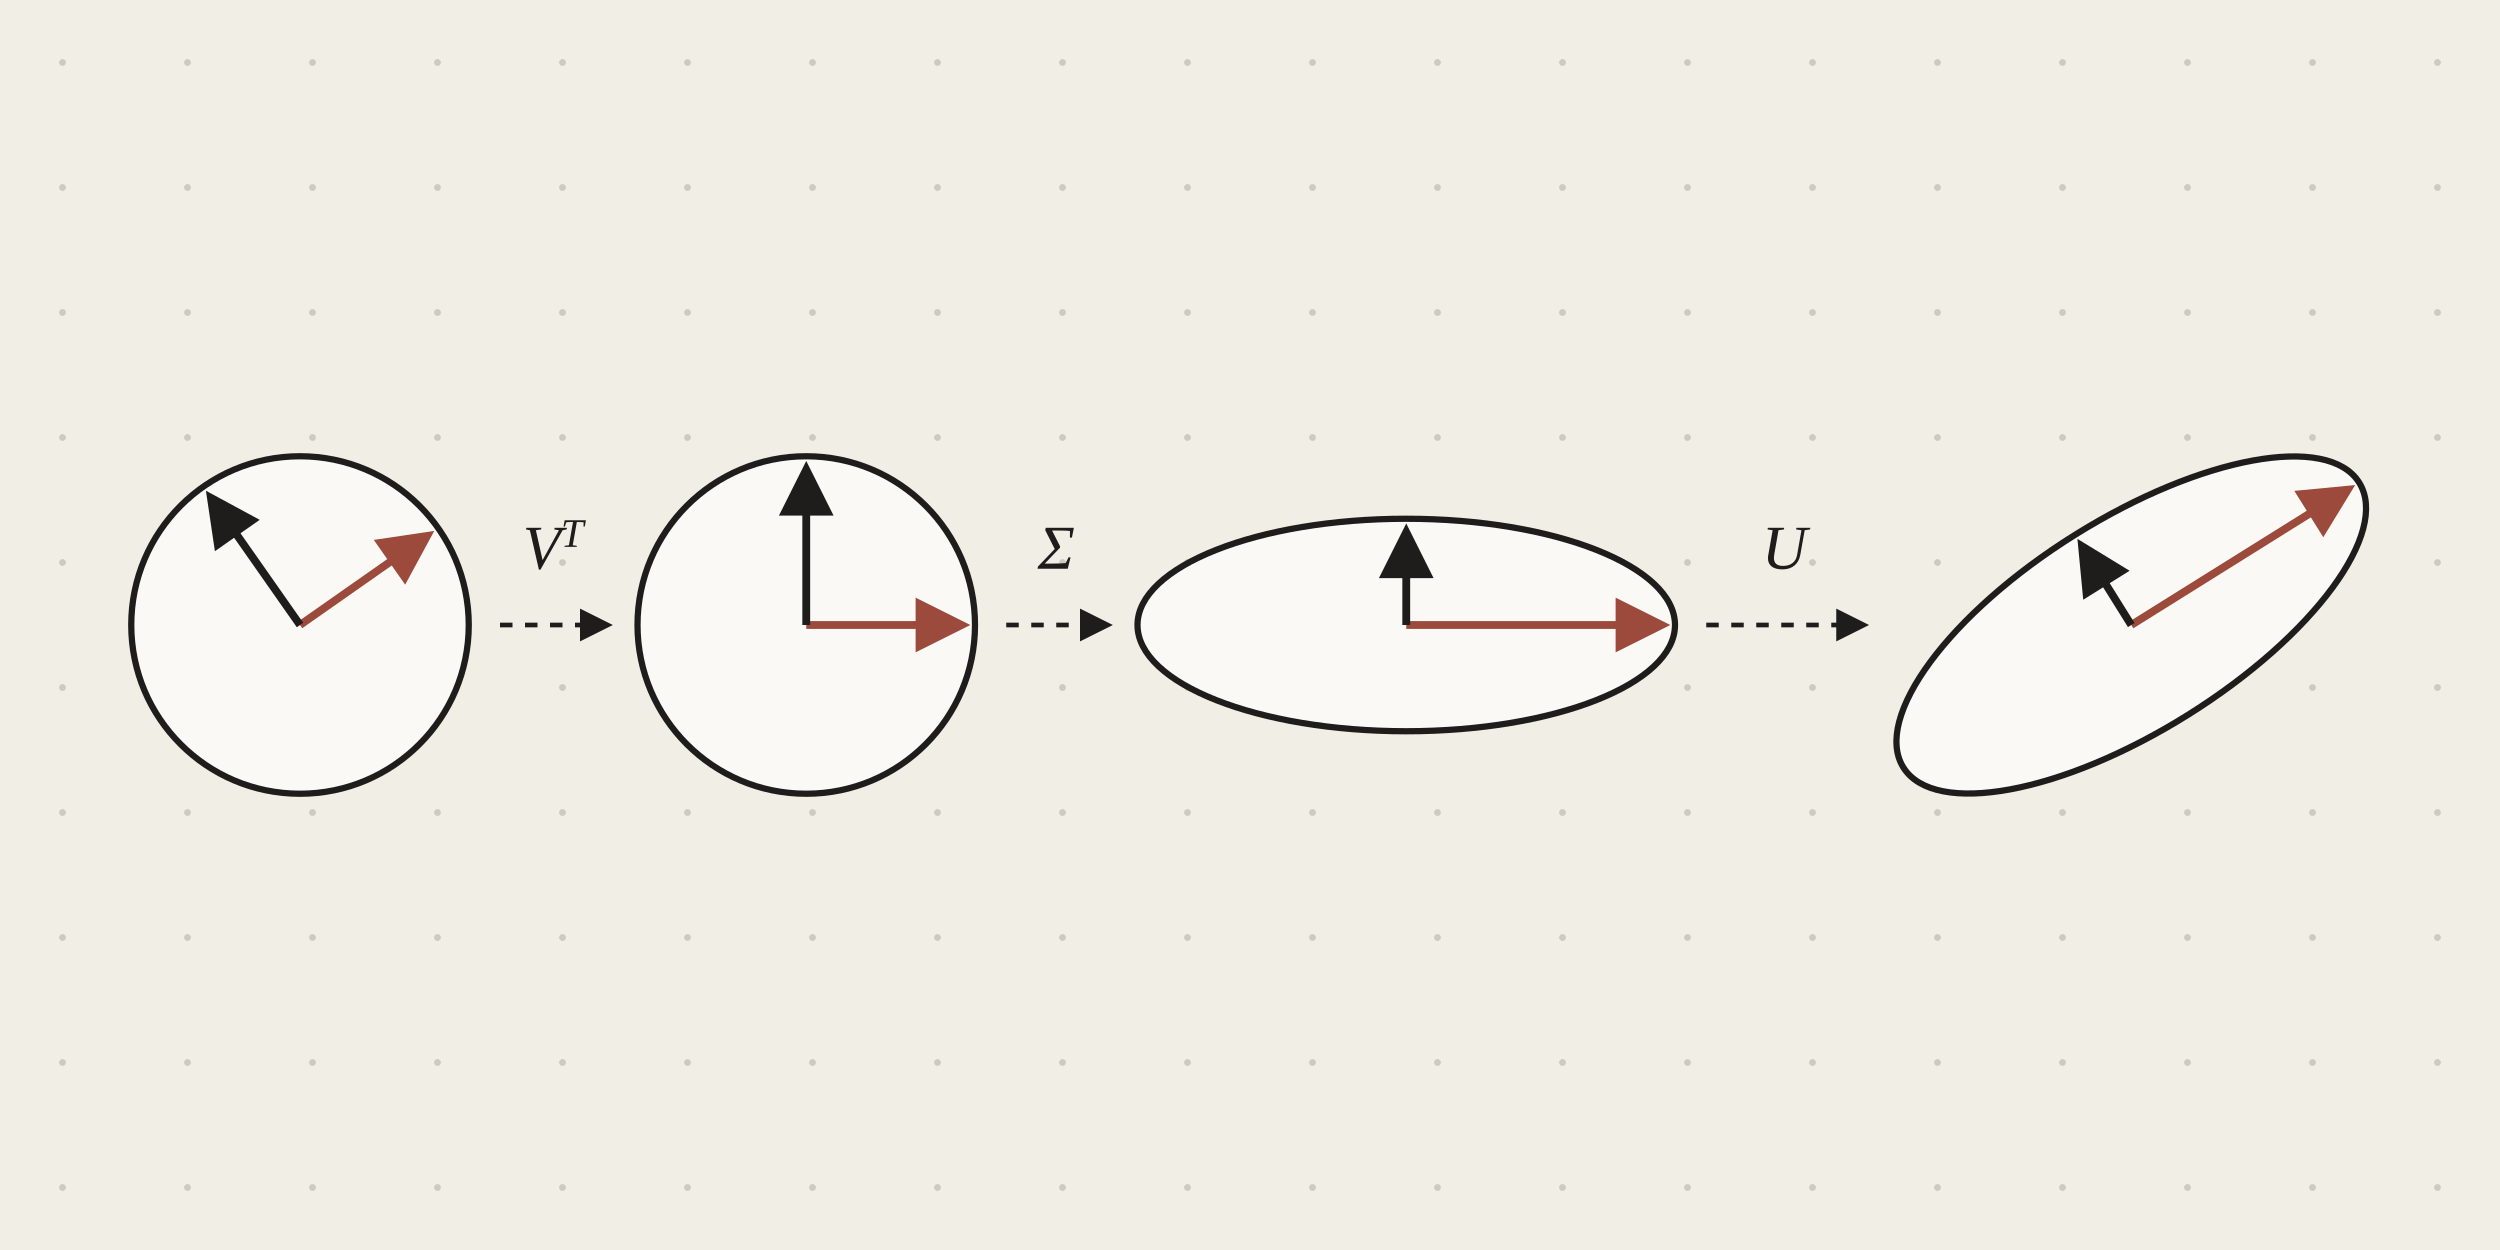
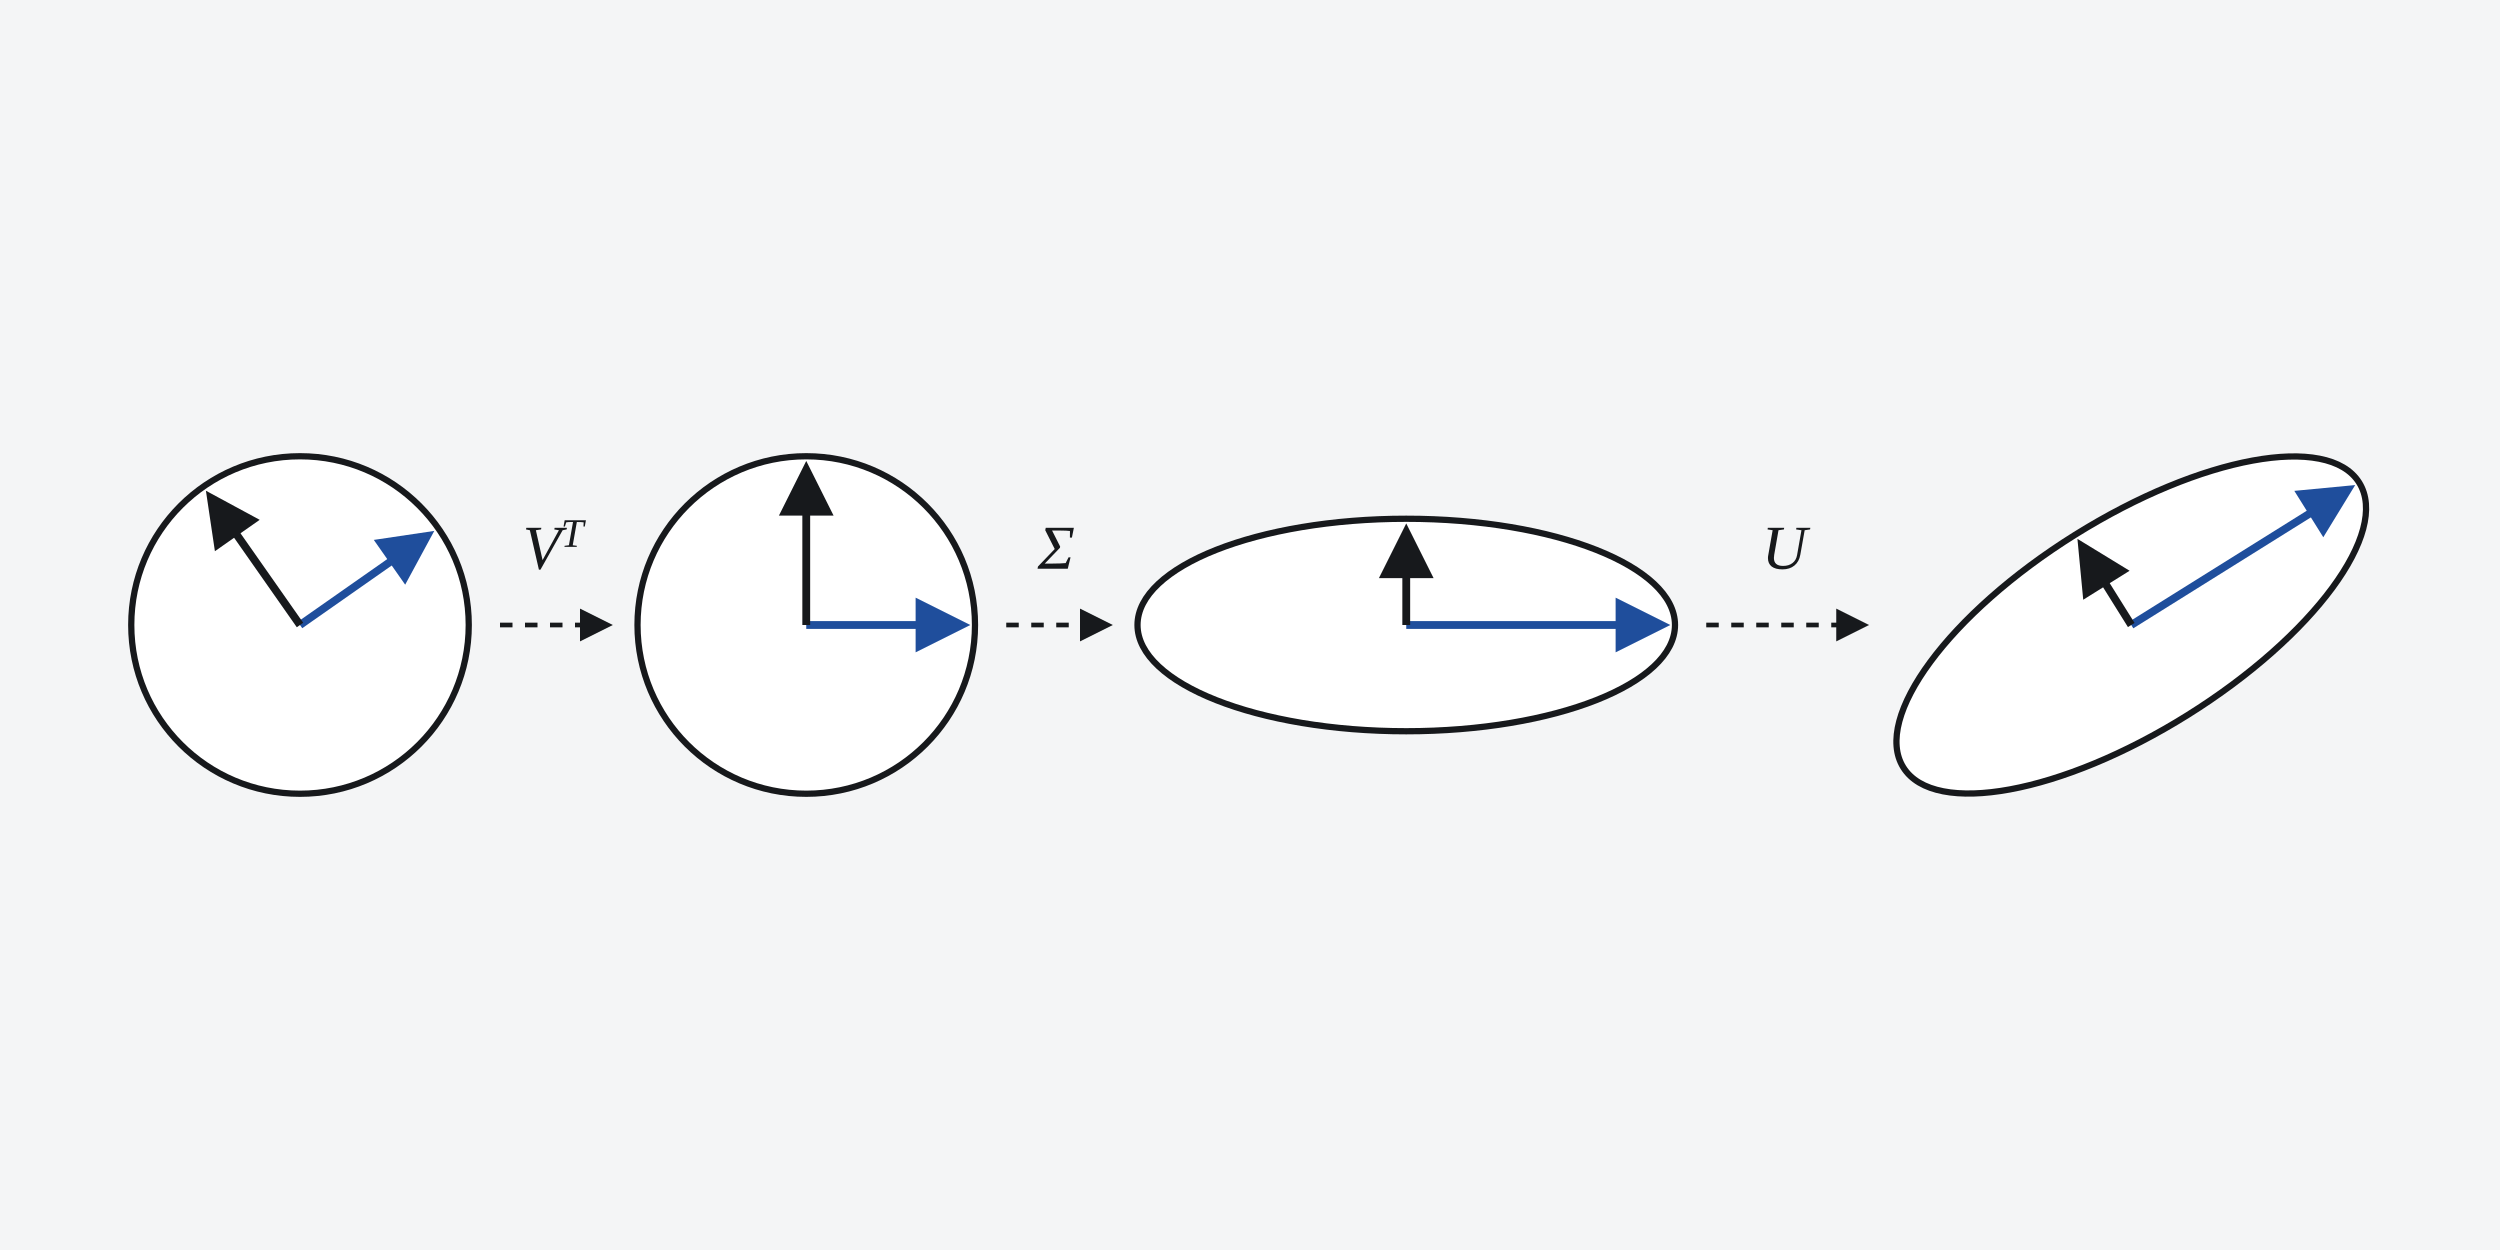
<svg xmlns="http://www.w3.org/2000/svg" viewBox="0 0 800 400" width="800" height="400" role="img" aria-label="A unit circle is rotated, stretched into an ellipse, and rotated again: the three steps of the singular value decomposition">
-   <rect width="800" height="400" fill="#f1eee6" />
-   <g fill="#cfcac0">
-     <circle cx="20" cy="20" r="1.1" />
-     <circle cx="60" cy="20" r="1.1" />
-     <circle cx="100" cy="20" r="1.1" />
-     <circle cx="140" cy="20" r="1.1" />
-     <circle cx="180" cy="20" r="1.1" />
-     <circle cx="220" cy="20" r="1.1" />
-     <circle cx="260" cy="20" r="1.1" />
-     <circle cx="300" cy="20" r="1.1" />
-     <circle cx="340" cy="20" r="1.1" />
-     <circle cx="380" cy="20" r="1.1" />
-     <circle cx="420" cy="20" r="1.1" />
-     <circle cx="460" cy="20" r="1.1" />
-     <circle cx="500" cy="20" r="1.1" />
-     <circle cx="540" cy="20" r="1.1" />
-     <circle cx="580" cy="20" r="1.1" />
-     <circle cx="620" cy="20" r="1.1" />
-     <circle cx="660" cy="20" r="1.1" />
-     <circle cx="700" cy="20" r="1.1" />
-     <circle cx="740" cy="20" r="1.1" />
-     <circle cx="780" cy="20" r="1.1" />
-     <circle cx="20" cy="60" r="1.1" />
-     <circle cx="60" cy="60" r="1.1" />
-     <circle cx="100" cy="60" r="1.1" />
-     <circle cx="140" cy="60" r="1.1" />
-     <circle cx="180" cy="60" r="1.1" />
-     <circle cx="220" cy="60" r="1.1" />
-     <circle cx="260" cy="60" r="1.1" />
-     <circle cx="300" cy="60" r="1.1" />
-     <circle cx="340" cy="60" r="1.1" />
-     <circle cx="380" cy="60" r="1.1" />
-     <circle cx="420" cy="60" r="1.1" />
-     <circle cx="460" cy="60" r="1.1" />
-     <circle cx="500" cy="60" r="1.1" />
-     <circle cx="540" cy="60" r="1.1" />
-     <circle cx="580" cy="60" r="1.1" />
-     <circle cx="620" cy="60" r="1.1" />
-     <circle cx="660" cy="60" r="1.1" />
-     <circle cx="700" cy="60" r="1.1" />
-     <circle cx="740" cy="60" r="1.1" />
-     <circle cx="780" cy="60" r="1.1" />
-     <circle cx="20" cy="100" r="1.1" />
-     <circle cx="60" cy="100" r="1.1" />
-     <circle cx="100" cy="100" r="1.1" />
-     <circle cx="140" cy="100" r="1.1" />
-     <circle cx="180" cy="100" r="1.1" />
-     <circle cx="220" cy="100" r="1.1" />
-     <circle cx="260" cy="100" r="1.1" />
-     <circle cx="300" cy="100" r="1.1" />
-     <circle cx="340" cy="100" r="1.1" />
-     <circle cx="380" cy="100" r="1.1" />
-     <circle cx="420" cy="100" r="1.1" />
-     <circle cx="460" cy="100" r="1.1" />
-     <circle cx="500" cy="100" r="1.1" />
-     <circle cx="540" cy="100" r="1.1" />
-     <circle cx="580" cy="100" r="1.1" />
-     <circle cx="620" cy="100" r="1.1" />
-     <circle cx="660" cy="100" r="1.1" />
-     <circle cx="700" cy="100" r="1.1" />
-     <circle cx="740" cy="100" r="1.1" />
-     <circle cx="780" cy="100" r="1.1" />
-     <circle cx="20" cy="140" r="1.1" />
-     <circle cx="60" cy="140" r="1.1" />
-     <circle cx="100" cy="140" r="1.1" />
-     <circle cx="140" cy="140" r="1.1" />
-     <circle cx="180" cy="140" r="1.1" />
-     <circle cx="220" cy="140" r="1.1" />
-     <circle cx="260" cy="140" r="1.1" />
-     <circle cx="300" cy="140" r="1.1" />
-     <circle cx="340" cy="140" r="1.1" />
-     <circle cx="380" cy="140" r="1.1" />
-     <circle cx="420" cy="140" r="1.1" />
-     <circle cx="460" cy="140" r="1.1" />
-     <circle cx="500" cy="140" r="1.1" />
-     <circle cx="540" cy="140" r="1.1" />
-     <circle cx="580" cy="140" r="1.1" />
-     <circle cx="620" cy="140" r="1.1" />
-     <circle cx="660" cy="140" r="1.1" />
-     <circle cx="700" cy="140" r="1.1" />
-     <circle cx="740" cy="140" r="1.1" />
-     <circle cx="780" cy="140" r="1.1" />
-     <circle cx="20" cy="180" r="1.1" />
-     <circle cx="60" cy="180" r="1.1" />
-     <circle cx="100" cy="180" r="1.1" />
-     <circle cx="140" cy="180" r="1.1" />
-     <circle cx="180" cy="180" r="1.1" />
-     <circle cx="220" cy="180" r="1.1" />
-     <circle cx="260" cy="180" r="1.1" />
-     <circle cx="300" cy="180" r="1.1" />
-     <circle cx="340" cy="180" r="1.1" />
-     <circle cx="380" cy="180" r="1.1" />
-     <circle cx="420" cy="180" r="1.1" />
-     <circle cx="460" cy="180" r="1.1" />
-     <circle cx="500" cy="180" r="1.1" />
-     <circle cx="540" cy="180" r="1.1" />
-     <circle cx="580" cy="180" r="1.1" />
-     <circle cx="620" cy="180" r="1.1" />
-     <circle cx="660" cy="180" r="1.1" />
-     <circle cx="700" cy="180" r="1.1" />
-     <circle cx="740" cy="180" r="1.1" />
-     <circle cx="780" cy="180" r="1.1" />
-     <circle cx="20" cy="220" r="1.1" />
-     <circle cx="60" cy="220" r="1.1" />
-     <circle cx="100" cy="220" r="1.1" />
-     <circle cx="140" cy="220" r="1.1" />
-     <circle cx="180" cy="220" r="1.1" />
-     <circle cx="220" cy="220" r="1.1" />
-     <circle cx="260" cy="220" r="1.1" />
-     <circle cx="300" cy="220" r="1.1" />
-     <circle cx="340" cy="220" r="1.1" />
-     <circle cx="380" cy="220" r="1.1" />
-     <circle cx="420" cy="220" r="1.1" />
-     <circle cx="460" cy="220" r="1.1" />
-     <circle cx="500" cy="220" r="1.1" />
-     <circle cx="540" cy="220" r="1.1" />
-     <circle cx="580" cy="220" r="1.1" />
-     <circle cx="620" cy="220" r="1.1" />
-     <circle cx="660" cy="220" r="1.1" />
-     <circle cx="700" cy="220" r="1.1" />
-     <circle cx="740" cy="220" r="1.1" />
-     <circle cx="780" cy="220" r="1.1" />
-     <circle cx="20" cy="260" r="1.1" />
-     <circle cx="60" cy="260" r="1.1" />
-     <circle cx="100" cy="260" r="1.1" />
-     <circle cx="140" cy="260" r="1.1" />
-     <circle cx="180" cy="260" r="1.1" />
-     <circle cx="220" cy="260" r="1.1" />
-     <circle cx="260" cy="260" r="1.1" />
-     <circle cx="300" cy="260" r="1.1" />
-     <circle cx="340" cy="260" r="1.1" />
-     <circle cx="380" cy="260" r="1.1" />
-     <circle cx="420" cy="260" r="1.1" />
-     <circle cx="460" cy="260" r="1.1" />
-     <circle cx="500" cy="260" r="1.1" />
-     <circle cx="540" cy="260" r="1.1" />
-     <circle cx="580" cy="260" r="1.1" />
-     <circle cx="620" cy="260" r="1.1" />
-     <circle cx="660" cy="260" r="1.1" />
-     <circle cx="700" cy="260" r="1.1" />
-     <circle cx="740" cy="260" r="1.1" />
-     <circle cx="780" cy="260" r="1.1" />
-     <circle cx="20" cy="300" r="1.1" />
-     <circle cx="60" cy="300" r="1.1" />
-     <circle cx="100" cy="300" r="1.1" />
-     <circle cx="140" cy="300" r="1.1" />
-     <circle cx="180" cy="300" r="1.1" />
-     <circle cx="220" cy="300" r="1.1" />
-     <circle cx="260" cy="300" r="1.1" />
-     <circle cx="300" cy="300" r="1.1" />
-     <circle cx="340" cy="300" r="1.1" />
-     <circle cx="380" cy="300" r="1.1" />
-     <circle cx="420" cy="300" r="1.1" />
-     <circle cx="460" cy="300" r="1.1" />
-     <circle cx="500" cy="300" r="1.1" />
-     <circle cx="540" cy="300" r="1.1" />
-     <circle cx="580" cy="300" r="1.1" />
-     <circle cx="620" cy="300" r="1.1" />
-     <circle cx="660" cy="300" r="1.1" />
-     <circle cx="700" cy="300" r="1.1" />
-     <circle cx="740" cy="300" r="1.1" />
-     <circle cx="780" cy="300" r="1.1" />
-     <circle cx="20" cy="340" r="1.1" />
-     <circle cx="60" cy="340" r="1.1" />
-     <circle cx="100" cy="340" r="1.1" />
-     <circle cx="140" cy="340" r="1.1" />
-     <circle cx="180" cy="340" r="1.1" />
-     <circle cx="220" cy="340" r="1.1" />
-     <circle cx="260" cy="340" r="1.1" />
-     <circle cx="300" cy="340" r="1.1" />
-     <circle cx="340" cy="340" r="1.1" />
-     <circle cx="380" cy="340" r="1.1" />
-     <circle cx="420" cy="340" r="1.1" />
-     <circle cx="460" cy="340" r="1.1" />
-     <circle cx="500" cy="340" r="1.1" />
-     <circle cx="540" cy="340" r="1.1" />
-     <circle cx="580" cy="340" r="1.1" />
-     <circle cx="620" cy="340" r="1.1" />
-     <circle cx="660" cy="340" r="1.1" />
-     <circle cx="700" cy="340" r="1.1" />
-     <circle cx="740" cy="340" r="1.1" />
-     <circle cx="780" cy="340" r="1.1" />
-     <circle cx="20" cy="380" r="1.1" />
-     <circle cx="60" cy="380" r="1.1" />
-     <circle cx="100" cy="380" r="1.1" />
-     <circle cx="140" cy="380" r="1.1" />
-     <circle cx="180" cy="380" r="1.1" />
-     <circle cx="220" cy="380" r="1.1" />
-     <circle cx="260" cy="380" r="1.1" />
-     <circle cx="300" cy="380" r="1.1" />
-     <circle cx="340" cy="380" r="1.1" />
-     <circle cx="380" cy="380" r="1.1" />
-     <circle cx="420" cy="380" r="1.1" />
-     <circle cx="460" cy="380" r="1.1" />
-     <circle cx="500" cy="380" r="1.1" />
-     <circle cx="540" cy="380" r="1.1" />
-     <circle cx="580" cy="380" r="1.1" />
-     <circle cx="620" cy="380" r="1.1" />
-     <circle cx="660" cy="380" r="1.1" />
-     <circle cx="700" cy="380" r="1.1" />
-     <circle cx="740" cy="380" r="1.1" />
-     <circle cx="780" cy="380" r="1.1" />
-   </g>
+   <rect width="800" height="400" fill="#f4f5f6" />
  <defs>
    <marker id="ink" viewBox="0 0 10 10" refX="8" refY="5" markerWidth="7" markerHeight="7" orient="auto-start-reverse">
-       <path d="M0 0L10 5L0 10z" fill="#1e1d1b" />
+       <path d="M0 0L10 5L0 10z" fill="#17191c" />
    </marker>
    <marker id="acc" viewBox="0 0 10 10" refX="8" refY="5" markerWidth="7" markerHeight="7" orient="auto-start-reverse">
-       <path d="M0 0L10 5L0 10z" fill="#9c4a3c" />
+       <path d="M0 0L10 5L0 10z" fill="#1f4e9c" />
    </marker>
  </defs>
  <g fill="none" transform="rotate(0 96 200)">
-     <ellipse cx="96" cy="200" rx="54" ry="54" fill="#faf9f6" stroke="#1e1d1b" stroke-width="2" />
-     <path d="M96 200L136.1 171.9" stroke="#9c4a3c" stroke-width="2.5" marker-end="url(#acc)" />
-     <path d="M96 200L67.9 159.9" stroke="#1e1d1b" stroke-width="2.5" marker-end="url(#ink)" />
+     <ellipse cx="96" cy="200" rx="54" ry="54" fill="#ffffff" stroke="#17191c" stroke-width="2" />
+     <path d="M96 200L136.1 171.9" stroke="#1f4e9c" stroke-width="2.5" marker-end="url(#acc)" />
+     <path d="M96 200L67.9 159.9" stroke="#17191c" stroke-width="2.5" marker-end="url(#ink)" />
  </g>
  <g fill="none" transform="rotate(0 258 200)">
-     <ellipse cx="258" cy="200" rx="54" ry="54" fill="#faf9f6" stroke="#1e1d1b" stroke-width="2" />
-     <path d="M258 200L307 200" stroke="#9c4a3c" stroke-width="2.5" marker-end="url(#acc)" />
-     <path d="M258 200L258 151" stroke="#1e1d1b" stroke-width="2.5" marker-end="url(#ink)" />
+     <ellipse cx="258" cy="200" rx="54" ry="54" fill="#ffffff" stroke="#17191c" stroke-width="2" />
+     <path d="M258 200L307 200" stroke="#1f4e9c" stroke-width="2.5" marker-end="url(#acc)" />
+     <path d="M258 200L258 151" stroke="#17191c" stroke-width="2.5" marker-end="url(#ink)" />
  </g>
  <g fill="none" transform="rotate(0 450 200)">
-     <ellipse cx="450" cy="200" rx="86" ry="34" fill="#faf9f6" stroke="#1e1d1b" stroke-width="2" />
-     <path d="M450 200L531 200" stroke="#9c4a3c" stroke-width="2.5" marker-end="url(#acc)" />
-     <path d="M450 200L450 171" stroke="#1e1d1b" stroke-width="2.5" marker-end="url(#ink)" />
+     <ellipse cx="450" cy="200" rx="86" ry="34" fill="#ffffff" stroke="#17191c" stroke-width="2" />
+     <path d="M450 200L531 200" stroke="#1f4e9c" stroke-width="2.5" marker-end="url(#acc)" />
+     <path d="M450 200L450 171" stroke="#17191c" stroke-width="2.5" marker-end="url(#ink)" />
  </g>
  <g fill="none" transform="rotate(-32 682 200)">
-     <ellipse cx="682" cy="200" rx="86" ry="34" fill="#faf9f6" stroke="#1e1d1b" stroke-width="2" />
-     <path d="M682 200L763 200" stroke="#9c4a3c" stroke-width="2.5" marker-end="url(#acc)" />
-     <path d="M682 200L682 171" stroke="#1e1d1b" stroke-width="2.5" marker-end="url(#ink)" />
+     <ellipse cx="682" cy="200" rx="86" ry="34" fill="#ffffff" stroke="#17191c" stroke-width="2" />
+     <path d="M682 200L763 200" stroke="#1f4e9c" stroke-width="2.5" marker-end="url(#acc)" />
+     <path d="M682 200L682 171" stroke="#17191c" stroke-width="2.5" marker-end="url(#ink)" />
  </g>
-   <path d="M160 200H194" stroke="#1e1d1b" stroke-width="1.5" stroke-dasharray="4 4" marker-end="url(#ink)" fill="none" />
-   <text x="177.0" y="182" text-anchor="middle" font-family="Georgia, 'Times New Roman', serif" font-style="italic" font-size="20" fill="#1e1d1b">V<tspan dy="-7" font-size="13">T</tspan>
+   <path d="M160 200H194" stroke="#17191c" stroke-width="1.5" stroke-dasharray="4 4" marker-end="url(#ink)" fill="none" />
+   <text x="177.0" y="182" text-anchor="middle" font-family="Georgia, 'Times New Roman', serif" font-style="italic" font-size="20" fill="#17191c">V<tspan dy="-7" font-size="13">T</tspan>
  </text>
-   <path d="M322 200H354" stroke="#1e1d1b" stroke-width="1.5" stroke-dasharray="4 4" marker-end="url(#ink)" fill="none" />
-   <text x="338.0" y="182" text-anchor="middle" font-family="Georgia, 'Times New Roman', serif" font-style="italic" font-size="20" fill="#1e1d1b">Σ</text>
-   <path d="M546 200H596" stroke="#1e1d1b" stroke-width="1.5" stroke-dasharray="4 4" marker-end="url(#ink)" fill="none" />
-   <text x="571.0" y="182" text-anchor="middle" font-family="Georgia, 'Times New Roman', serif" font-style="italic" font-size="20" fill="#1e1d1b">U</text>
+   <path d="M322 200H354" stroke="#17191c" stroke-width="1.5" stroke-dasharray="4 4" marker-end="url(#ink)" fill="none" />
+   <text x="338.0" y="182" text-anchor="middle" font-family="Georgia, 'Times New Roman', serif" font-style="italic" font-size="20" fill="#17191c">Σ</text>
+   <path d="M546 200H596" stroke="#17191c" stroke-width="1.5" stroke-dasharray="4 4" marker-end="url(#ink)" fill="none" />
+   <text x="571.0" y="182" text-anchor="middle" font-family="Georgia, 'Times New Roman', serif" font-style="italic" font-size="20" fill="#17191c">U</text>
</svg>
